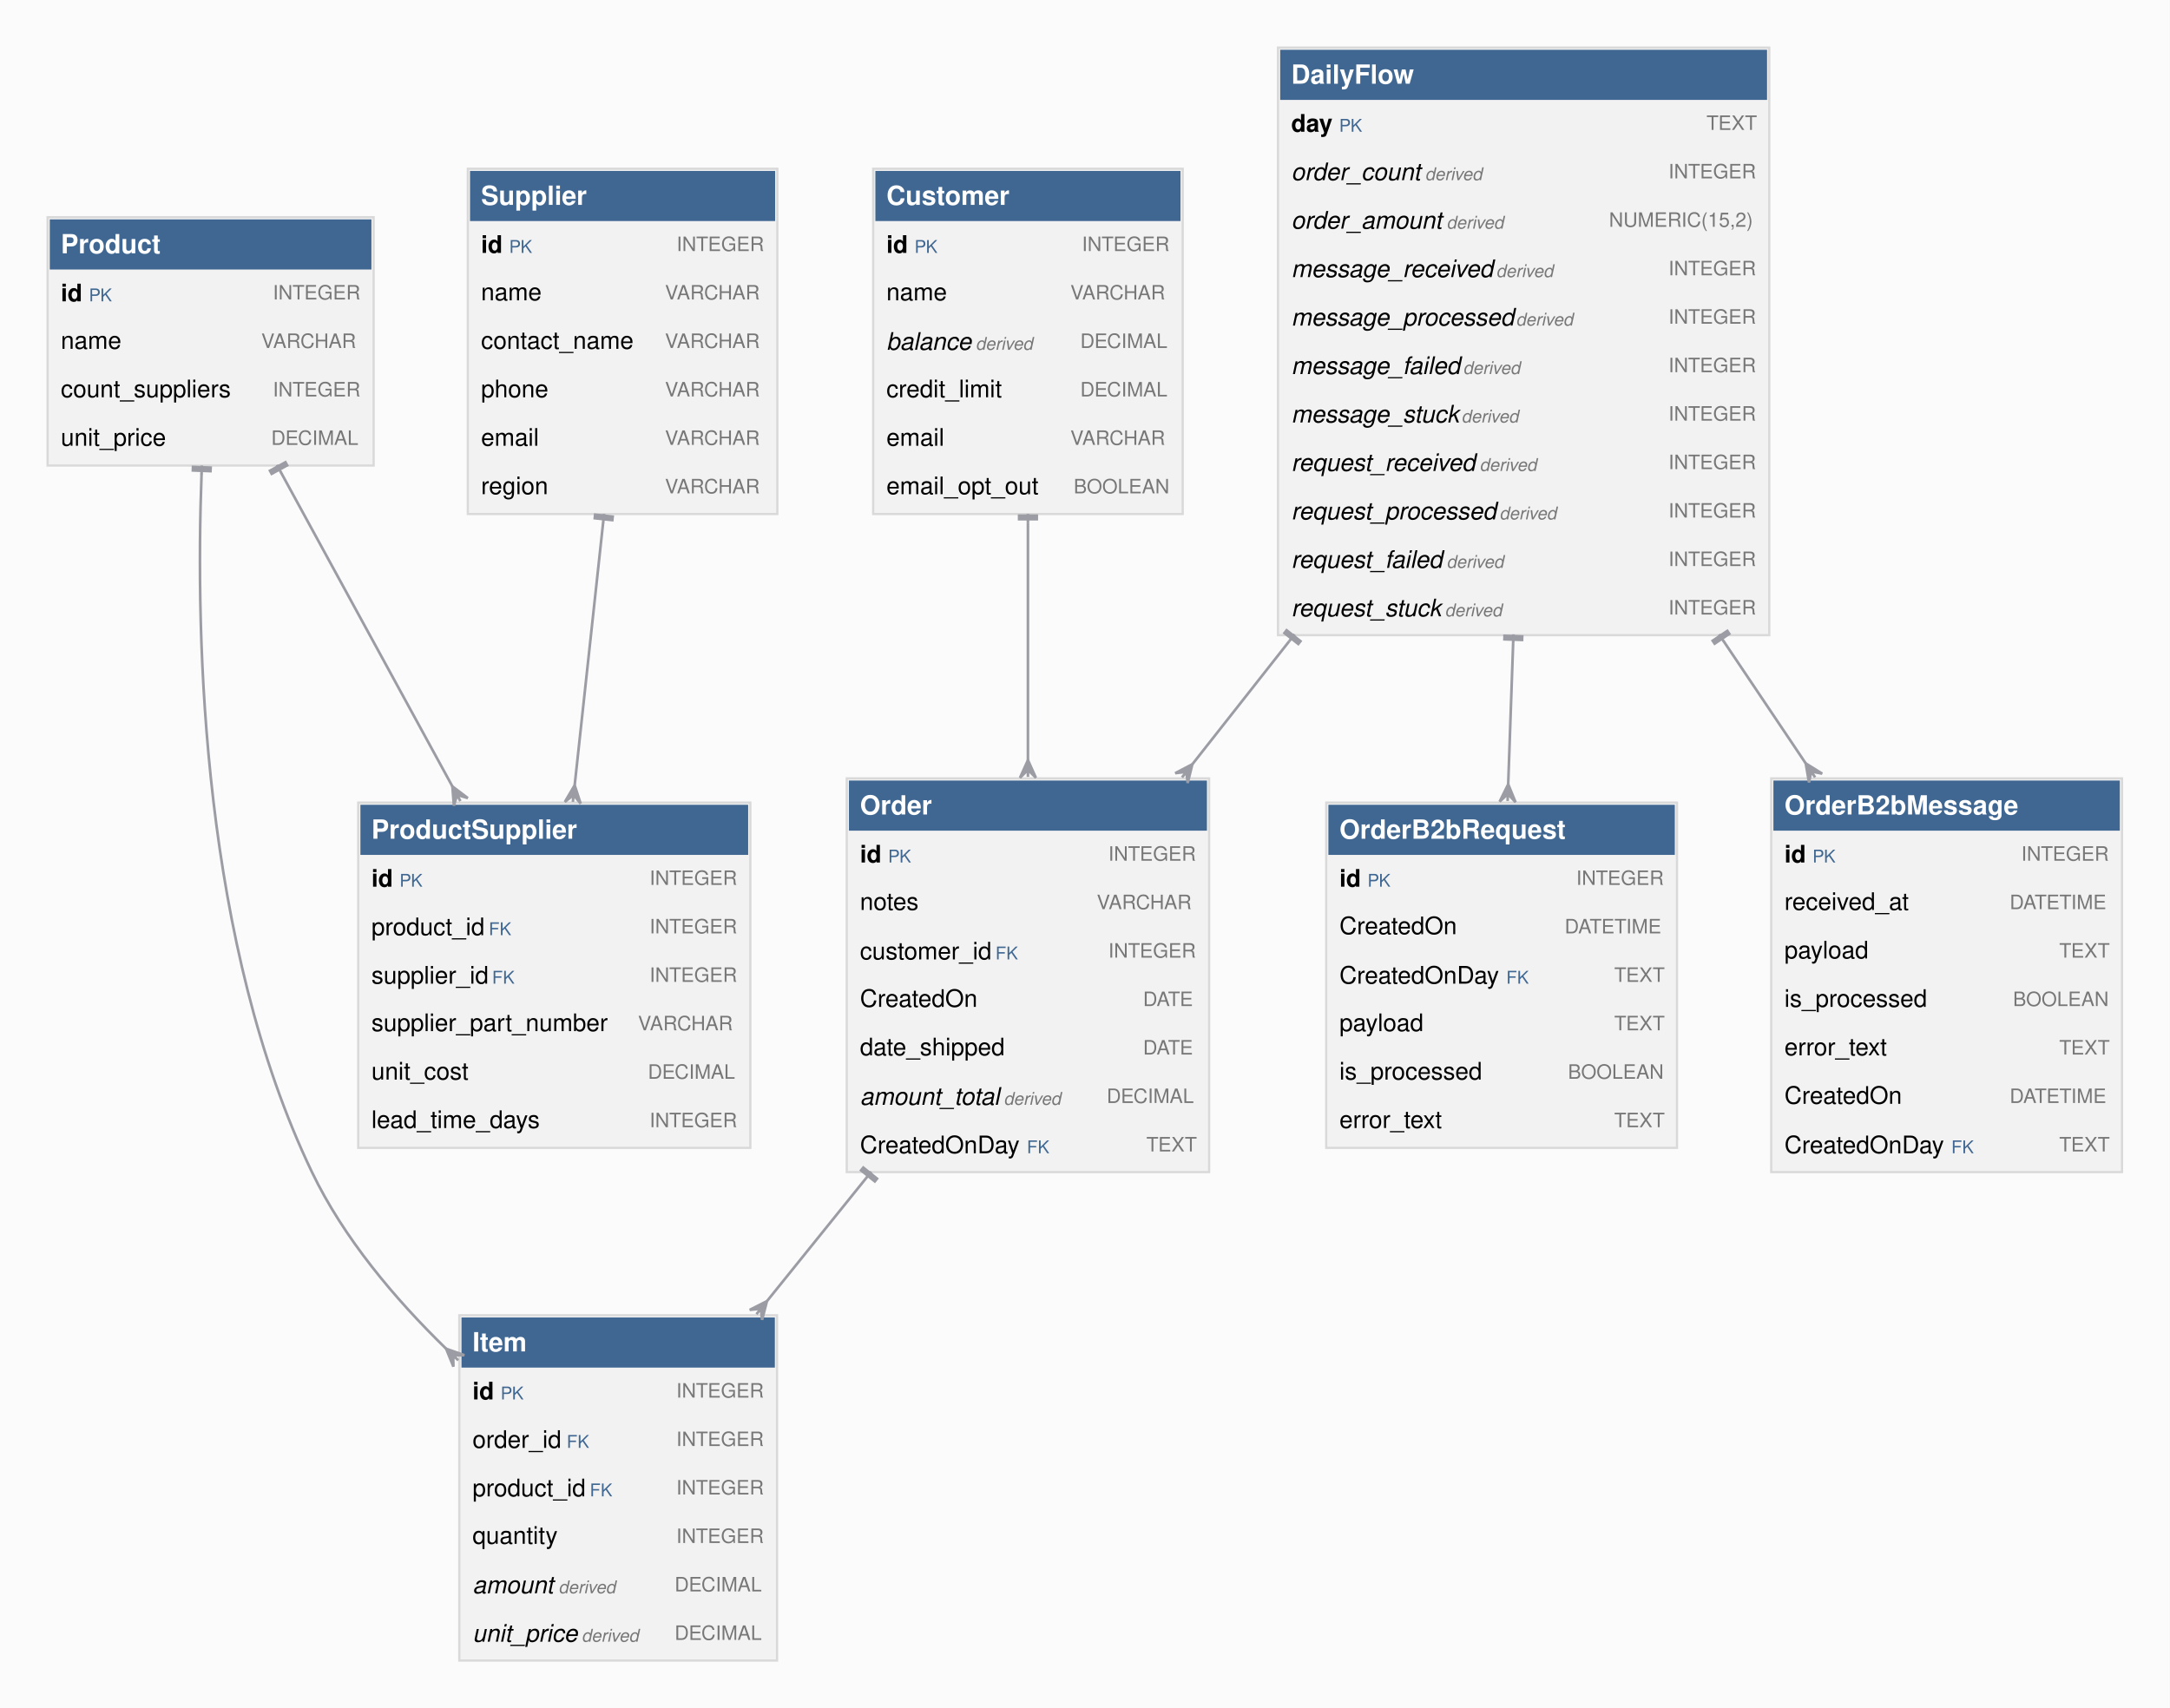
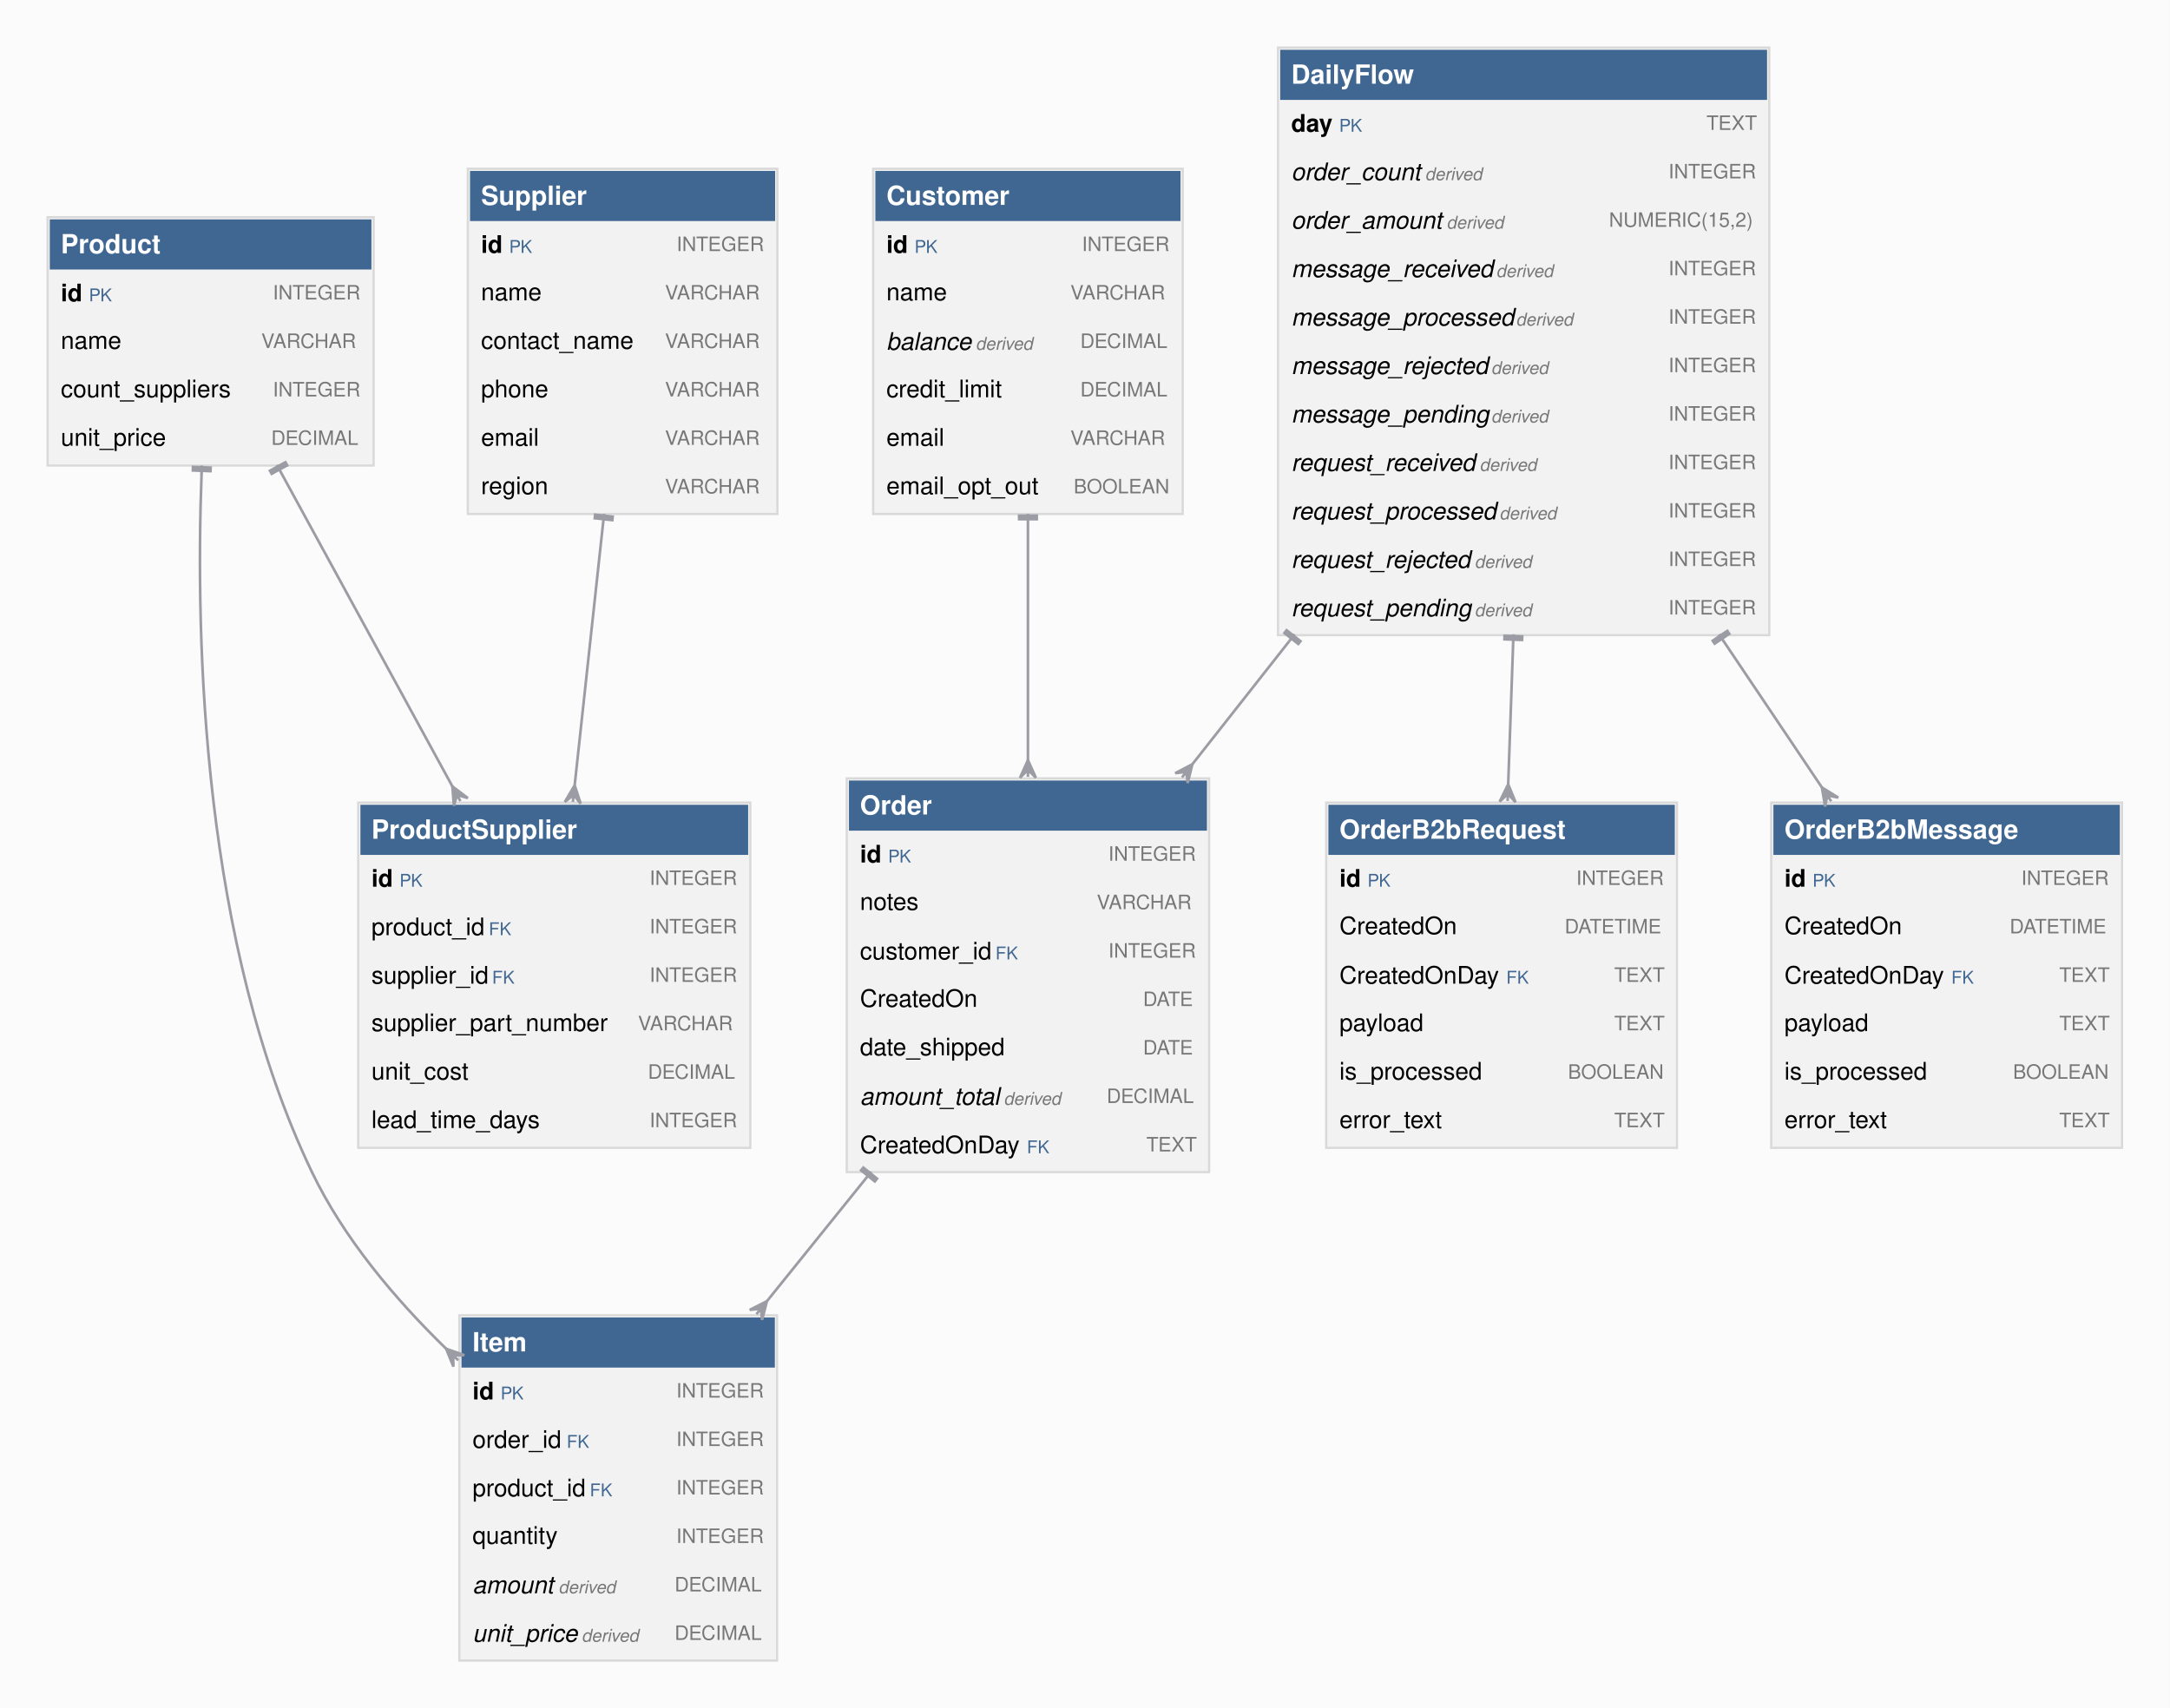
<svg xmlns="http://www.w3.org/2000/svg" width="985pt" height="775pt" viewBox="0.00 0.00 985.00 775.00">
  <g id="graph0" class="graph" transform="scale(1 1) rotate(0) translate(21.6 753.85)">
    <polygon fill="#fbfbfb" stroke="none" points="-21.6,21.6 -21.6,-753.85 963.23,-753.85 963.23,21.6 -21.6,21.6" />
    <g id="node1" class="node">
      <polygon fill="#f2f2f2" stroke="none" points="374.75,-520.5 374.75,-677.25 515.25,-677.25 515.25,-520.5 374.75,-520.5" />
      <polygon fill="#3f6792" stroke="none" points="375.75,-653.5 375.75,-676.25 514.25,-676.25 514.25,-653.5 375.75,-653.5" />
      <text xml:space="preserve" text-anchor="start" x="380.75" y="-660.85" font-family="Helvetica,sans-Serif" font-weight="bold" font-size="12.00" fill="white">Customer</text>
      <text xml:space="preserve" text-anchor="start" x="380.75" y="-639.05" font-family="Helvetica,sans-Serif" font-weight="bold" font-size="11.00">id</text>
      <text xml:space="preserve" text-anchor="start" x="390.5" y="-639.05" font-family="Helvetica,sans-Serif" font-size="11.00"> </text>
      <text xml:space="preserve" text-anchor="start" x="393.5" y="-639.05" font-family="Helvetica,sans-Serif" font-size="8.00" fill="#3f6792">PK</text>
      <text xml:space="preserve" text-anchor="start" x="404" y="-639.05" font-family="Helvetica,sans-Serif" font-size="11.00">  </text>
      <text xml:space="preserve" text-anchor="start" x="469.5" y="-639.88" font-family="Helvetica,sans-Serif" font-size="9.00" fill="#777777">INTEGER</text>
      <text xml:space="preserve" text-anchor="start" x="380.75" y="-617.5" font-family="Helvetica,sans-Serif" font-size="11.00">name  </text>
      <text xml:space="preserve" text-anchor="start" x="464.25" y="-617.88" font-family="Helvetica,sans-Serif" font-size="9.00" fill="#777777">VARCHAR</text>
      <text xml:space="preserve" text-anchor="start" x="380.75" y="-595.05" font-family="Helvetica,sans-Serif" font-style="italic" font-size="11.00">balance</text>
      <text xml:space="preserve" text-anchor="start" x="418.25" y="-595.05" font-family="Helvetica,sans-Serif" font-size="11.00"> </text>
      <text xml:space="preserve" text-anchor="start" x="421.25" y="-595.05" font-family="Helvetica,sans-Serif" font-style="italic" font-size="8.00" fill="#777777">derived</text>
      <text xml:space="preserve" text-anchor="start" x="447.5" y="-595.05" font-family="Helvetica,sans-Serif" font-size="11.00">  </text>
      <text xml:space="preserve" text-anchor="start" x="468.75" y="-595.88" font-family="Helvetica,sans-Serif" font-size="9.00" fill="#777777">DECIMAL</text>
      <text xml:space="preserve" text-anchor="start" x="380.75" y="-573.5" font-family="Helvetica,sans-Serif" font-size="11.00">credit_limit  </text>
      <text xml:space="preserve" text-anchor="start" x="468.75" y="-573.88" font-family="Helvetica,sans-Serif" font-size="9.00" fill="#777777">DECIMAL</text>
      <text xml:space="preserve" text-anchor="start" x="380.75" y="-551.5" font-family="Helvetica,sans-Serif" font-size="11.00">email  </text>
      <text xml:space="preserve" text-anchor="start" x="464.25" y="-551.88" font-family="Helvetica,sans-Serif" font-size="9.00" fill="#777777">VARCHAR</text>
      <text xml:space="preserve" text-anchor="start" x="380.75" y="-529.5" font-family="Helvetica,sans-Serif" font-size="11.00">email_opt_out  </text>
      <text xml:space="preserve" text-anchor="start" x="465.75" y="-529.88" font-family="Helvetica,sans-Serif" font-size="9.00" fill="#777777">BOOLEAN</text>
      <polygon fill="none" stroke="#d9d9d9" points="374.75,-520.5 374.75,-677.25 515.25,-677.25 515.25,-520.5 374.75,-520.5" />
    </g>
    <g id="node4" class="node">
      <polygon fill="#f2f2f2" stroke="none" points="362.75,-221.75 362.75,-400.5 527.25,-400.5 527.25,-221.75 362.75,-221.75" />
      <polygon fill="#3f6792" stroke="none" points="363.75,-376.75 363.75,-399.5 526.25,-399.5 526.25,-376.75 363.75,-376.75" />
      <text xml:space="preserve" text-anchor="start" x="368.75" y="-384.1" font-family="Helvetica,sans-Serif" font-weight="bold" font-size="12.00" fill="white">Order</text>
      <text xml:space="preserve" text-anchor="start" x="368.75" y="-362.3" font-family="Helvetica,sans-Serif" font-weight="bold" font-size="11.00">id</text>
      <text xml:space="preserve" text-anchor="start" x="378.5" y="-362.3" font-family="Helvetica,sans-Serif" font-size="11.00"> </text>
      <text xml:space="preserve" text-anchor="start" x="381.5" y="-362.3" font-family="Helvetica,sans-Serif" font-size="8.00" fill="#3f6792">PK</text>
      <text xml:space="preserve" text-anchor="start" x="392" y="-362.3" font-family="Helvetica,sans-Serif" font-size="11.00">  </text>
      <text xml:space="preserve" text-anchor="start" x="481.5" y="-363.12" font-family="Helvetica,sans-Serif" font-size="9.00" fill="#777777">INTEGER</text>
      <text xml:space="preserve" text-anchor="start" x="368.75" y="-340.75" font-family="Helvetica,sans-Serif" font-size="11.00">notes  </text>
      <text xml:space="preserve" text-anchor="start" x="476.25" y="-341.12" font-family="Helvetica,sans-Serif" font-size="9.00" fill="#777777">VARCHAR</text>
      <text xml:space="preserve" text-anchor="start" x="368.75" y="-318.3" font-family="Helvetica,sans-Serif" font-size="11.00">customer_id </text>
      <text xml:space="preserve" text-anchor="start" x="430.25" y="-318.3" font-family="Helvetica,sans-Serif" font-size="8.00" fill="#3f6792">FK</text>
      <text xml:space="preserve" text-anchor="start" x="440.75" y="-318.3" font-family="Helvetica,sans-Serif" font-size="11.00">  </text>
      <text xml:space="preserve" text-anchor="start" x="481.5" y="-319.12" font-family="Helvetica,sans-Serif" font-size="9.00" fill="#777777">INTEGER</text>
      <text xml:space="preserve" text-anchor="start" x="368.75" y="-296.75" font-family="Helvetica,sans-Serif" font-size="11.00">CreatedOn  </text>
      <text xml:space="preserve" text-anchor="start" x="497.25" y="-297.12" font-family="Helvetica,sans-Serif" font-size="9.00" fill="#777777">DATE</text>
      <text xml:space="preserve" text-anchor="start" x="368.75" y="-274.75" font-family="Helvetica,sans-Serif" font-size="11.00">date_shipped  </text>
      <text xml:space="preserve" text-anchor="start" x="497.25" y="-275.12" font-family="Helvetica,sans-Serif" font-size="9.00" fill="#777777">DATE</text>
      <text xml:space="preserve" text-anchor="start" x="368.75" y="-252.3" font-family="Helvetica,sans-Serif" font-style="italic" font-size="11.00">amount_total</text>
      <text xml:space="preserve" text-anchor="start" x="431" y="-252.3" font-family="Helvetica,sans-Serif" font-size="11.00"> </text>
      <text xml:space="preserve" text-anchor="start" x="434" y="-252.3" font-family="Helvetica,sans-Serif" font-style="italic" font-size="8.00" fill="#777777">derived</text>
      <text xml:space="preserve" text-anchor="start" x="460.25" y="-252.3" font-family="Helvetica,sans-Serif" font-size="11.00">  </text>
      <text xml:space="preserve" text-anchor="start" x="480.75" y="-253.12" font-family="Helvetica,sans-Serif" font-size="9.00" fill="#777777">DECIMAL</text>
      <text xml:space="preserve" text-anchor="start" x="368.75" y="-230.3" font-family="Helvetica,sans-Serif" font-size="11.00">CreatedOnDay </text>
      <text xml:space="preserve" text-anchor="start" x="444.5" y="-230.3" font-family="Helvetica,sans-Serif" font-size="8.00" fill="#3f6792">FK</text>
      <text xml:space="preserve" text-anchor="start" x="455" y="-230.3" font-family="Helvetica,sans-Serif" font-size="11.00">  </text>
      <text xml:space="preserve" text-anchor="start" x="498.75" y="-231.12" font-family="Helvetica,sans-Serif" font-size="9.00" fill="#777777">TEXT</text>
      <polygon fill="none" stroke="#d9d9d9" points="362.75,-221.75 362.75,-400.5 527.25,-400.5 527.25,-221.75 362.75,-221.75" />
    </g>
    <g id="edge4" class="edge">
      <path fill="none" stroke="#9b9ca4" stroke-width="1.2" d="M445,-516.61C445,-483 445,-443.78 445,-408.72" />
      <polygon fill="#9b9ca4" stroke="#9b9ca4" stroke-width="1.2" points="449,-519.75 441,-519.75 441,-518.15 449,-518.15 449,-519.75" />
      <polyline fill="none" stroke="#9b9ca4" stroke-width="1.2" points="445,-520.55 445,-516.55" />
      <polygon fill="#9b9ca4" stroke="#9b9ca4" stroke-width="1.2" points="445,-408.77 448.6,-400.77 445,-404.37 445,-401.18 445,-401.18 445,-401.18 445,-404.37 441.4,-400.77 445,-408.77" />
    </g>
    <g id="node2" class="node">
      <polygon fill="#f2f2f2" stroke="none" points="558.5,-465.5 558.5,-732.25 781.5,-732.25 781.5,-465.5 558.5,-465.5" />
      <polygon fill="#3f6792" stroke="none" points="559.5,-708.5 559.5,-731.25 780.5,-731.25 780.5,-708.5 559.5,-708.5" />
      <text xml:space="preserve" text-anchor="start" x="564.5" y="-715.85" font-family="Helvetica,sans-Serif" font-weight="bold" font-size="12.00" fill="white">DailyFlow</text>
      <text xml:space="preserve" text-anchor="start" x="564.5" y="-694.05" font-family="Helvetica,sans-Serif" font-weight="bold" font-size="11.00">day</text>
      <text xml:space="preserve" text-anchor="start" x="583.25" y="-694.05" font-family="Helvetica,sans-Serif" font-size="11.00"> </text>
      <text xml:space="preserve" text-anchor="start" x="586.25" y="-694.05" font-family="Helvetica,sans-Serif" font-size="8.00" fill="#3f6792">PK</text>
      <text xml:space="preserve" text-anchor="start" x="596.75" y="-694.05" font-family="Helvetica,sans-Serif" font-size="11.00">  </text>
      <text xml:space="preserve" text-anchor="start" x="753" y="-694.88" font-family="Helvetica,sans-Serif" font-size="9.00" fill="#777777">TEXT</text>
      <text xml:space="preserve" text-anchor="start" x="564.5" y="-672.05" font-family="Helvetica,sans-Serif" font-style="italic" font-size="11.00">order_count</text>
      <text xml:space="preserve" text-anchor="start" x="622.25" y="-672.05" font-family="Helvetica,sans-Serif" font-size="11.00"> </text>
      <text xml:space="preserve" text-anchor="start" x="625.25" y="-672.05" font-family="Helvetica,sans-Serif" font-style="italic" font-size="8.00" fill="#777777">derived</text>
      <text xml:space="preserve" text-anchor="start" x="651.5" y="-672.05" font-family="Helvetica,sans-Serif" font-size="11.00">  </text>
      <text xml:space="preserve" text-anchor="start" x="735.75" y="-672.88" font-family="Helvetica,sans-Serif" font-size="9.00" fill="#777777">INTEGER</text>
      <text xml:space="preserve" text-anchor="start" x="564.5" y="-650.05" font-family="Helvetica,sans-Serif" font-style="italic" font-size="11.00">order_amount</text>
      <text xml:space="preserve" text-anchor="start" x="632" y="-650.05" font-family="Helvetica,sans-Serif" font-size="11.00"> </text>
      <text xml:space="preserve" text-anchor="start" x="635" y="-650.05" font-family="Helvetica,sans-Serif" font-style="italic" font-size="8.00" fill="#777777">derived</text>
      <text xml:space="preserve" text-anchor="start" x="661.25" y="-650.05" font-family="Helvetica,sans-Serif" font-size="11.00">  </text>
      <text xml:space="preserve" text-anchor="start" x="708.75" y="-650.88" font-family="Helvetica,sans-Serif" font-size="9.00" fill="#777777">NUMERIC(15,2)</text>
      <text xml:space="preserve" text-anchor="start" x="564.5" y="-628.05" font-family="Helvetica,sans-Serif" font-style="italic" font-size="11.00">message_received</text>
      <text xml:space="preserve" text-anchor="start" x="654.5" y="-628.05" font-family="Helvetica,sans-Serif" font-size="11.00"> </text>
      <text xml:space="preserve" text-anchor="start" x="657.5" y="-628.05" font-family="Helvetica,sans-Serif" font-style="italic" font-size="8.00" fill="#777777">derived</text>
      <text xml:space="preserve" text-anchor="start" x="683.75" y="-628.05" font-family="Helvetica,sans-Serif" font-size="11.00">  </text>
      <text xml:space="preserve" text-anchor="start" x="735.75" y="-628.88" font-family="Helvetica,sans-Serif" font-size="9.00" fill="#777777">INTEGER</text>
      <text xml:space="preserve" text-anchor="start" x="564.5" y="-606.05" font-family="Helvetica,sans-Serif" font-style="italic" font-size="11.00">message_processed</text>
      <text xml:space="preserve" text-anchor="start" x="663.5" y="-606.05" font-family="Helvetica,sans-Serif" font-size="11.00"> </text>
      <text xml:space="preserve" text-anchor="start" x="666.5" y="-606.05" font-family="Helvetica,sans-Serif" font-style="italic" font-size="8.00" fill="#777777">derived</text>
      <text xml:space="preserve" text-anchor="start" x="692.75" y="-606.05" font-family="Helvetica,sans-Serif" font-size="11.00">  </text>
      <text xml:space="preserve" text-anchor="start" x="735.75" y="-606.88" font-family="Helvetica,sans-Serif" font-size="9.00" fill="#777777">INTEGER</text>
-       <text xml:space="preserve" text-anchor="start" x="564.5" y="-584.05" font-family="Helvetica,sans-Serif" font-style="italic" font-size="11.00">message_failed</text>
-       <text xml:space="preserve" text-anchor="start" x="639.5" y="-584.05" font-family="Helvetica,sans-Serif" font-size="11.00"> </text>
-       <text xml:space="preserve" text-anchor="start" x="642.5" y="-584.05" font-family="Helvetica,sans-Serif" font-style="italic" font-size="8.00" fill="#777777">derived</text>
-       <text xml:space="preserve" text-anchor="start" x="668.75" y="-584.05" font-family="Helvetica,sans-Serif" font-size="11.00">  </text>
+       <text xml:space="preserve" text-anchor="start" x="564.5" y="-584.05" font-family="Helvetica,sans-Serif" font-style="italic" font-size="11.00">message_rejected</text>
+       <text xml:space="preserve" text-anchor="start" x="652.25" y="-584.05" font-family="Helvetica,sans-Serif" font-size="11.00"> </text>
+       <text xml:space="preserve" text-anchor="start" x="655.25" y="-584.05" font-family="Helvetica,sans-Serif" font-style="italic" font-size="8.00" fill="#777777">derived</text>
+       <text xml:space="preserve" text-anchor="start" x="681.5" y="-584.05" font-family="Helvetica,sans-Serif" font-size="11.00">  </text>
      <text xml:space="preserve" text-anchor="start" x="735.75" y="-584.88" font-family="Helvetica,sans-Serif" font-size="9.00" fill="#777777">INTEGER</text>
-       <text xml:space="preserve" text-anchor="start" x="564.5" y="-562.05" font-family="Helvetica,sans-Serif" font-style="italic" font-size="11.00">message_stuck</text>
-       <text xml:space="preserve" text-anchor="start" x="638.75" y="-562.05" font-family="Helvetica,sans-Serif" font-size="11.00"> </text>
-       <text xml:space="preserve" text-anchor="start" x="641.75" y="-562.05" font-family="Helvetica,sans-Serif" font-style="italic" font-size="8.00" fill="#777777">derived</text>
-       <text xml:space="preserve" text-anchor="start" x="668" y="-562.05" font-family="Helvetica,sans-Serif" font-size="11.00">  </text>
+       <text xml:space="preserve" text-anchor="start" x="564.5" y="-562.05" font-family="Helvetica,sans-Serif" font-style="italic" font-size="11.00">message_pending</text>
+       <text xml:space="preserve" text-anchor="start" x="652.25" y="-562.05" font-family="Helvetica,sans-Serif" font-size="11.00"> </text>
+       <text xml:space="preserve" text-anchor="start" x="655.25" y="-562.05" font-family="Helvetica,sans-Serif" font-style="italic" font-size="8.00" fill="#777777">derived</text>
+       <text xml:space="preserve" text-anchor="start" x="681.5" y="-562.05" font-family="Helvetica,sans-Serif" font-size="11.00">  </text>
      <text xml:space="preserve" text-anchor="start" x="735.75" y="-562.88" font-family="Helvetica,sans-Serif" font-size="9.00" fill="#777777">INTEGER</text>
      <text xml:space="preserve" text-anchor="start" x="564.5" y="-540.05" font-family="Helvetica,sans-Serif" font-style="italic" font-size="11.00">request_received</text>
      <text xml:space="preserve" text-anchor="start" x="647" y="-540.05" font-family="Helvetica,sans-Serif" font-size="11.00"> </text>
      <text xml:space="preserve" text-anchor="start" x="650" y="-540.05" font-family="Helvetica,sans-Serif" font-style="italic" font-size="8.00" fill="#777777">derived</text>
      <text xml:space="preserve" text-anchor="start" x="676.25" y="-540.05" font-family="Helvetica,sans-Serif" font-size="11.00">  </text>
      <text xml:space="preserve" text-anchor="start" x="735.75" y="-540.88" font-family="Helvetica,sans-Serif" font-size="9.00" fill="#777777">INTEGER</text>
      <text xml:space="preserve" text-anchor="start" x="564.5" y="-518.05" font-family="Helvetica,sans-Serif" font-style="italic" font-size="11.00">request_processed</text>
      <text xml:space="preserve" text-anchor="start" x="656" y="-518.05" font-family="Helvetica,sans-Serif" font-size="11.00"> </text>
      <text xml:space="preserve" text-anchor="start" x="659" y="-518.05" font-family="Helvetica,sans-Serif" font-style="italic" font-size="8.00" fill="#777777">derived</text>
      <text xml:space="preserve" text-anchor="start" x="685.25" y="-518.05" font-family="Helvetica,sans-Serif" font-size="11.00">  </text>
      <text xml:space="preserve" text-anchor="start" x="735.75" y="-518.88" font-family="Helvetica,sans-Serif" font-size="9.00" fill="#777777">INTEGER</text>
-       <text xml:space="preserve" text-anchor="start" x="564.5" y="-496.05" font-family="Helvetica,sans-Serif" font-style="italic" font-size="11.00">request_failed</text>
-       <text xml:space="preserve" text-anchor="start" x="632" y="-496.05" font-family="Helvetica,sans-Serif" font-size="11.00"> </text>
-       <text xml:space="preserve" text-anchor="start" x="635" y="-496.05" font-family="Helvetica,sans-Serif" font-style="italic" font-size="8.00" fill="#777777">derived</text>
-       <text xml:space="preserve" text-anchor="start" x="661.25" y="-496.05" font-family="Helvetica,sans-Serif" font-size="11.00">  </text>
+       <text xml:space="preserve" text-anchor="start" x="564.5" y="-496.05" font-family="Helvetica,sans-Serif" font-style="italic" font-size="11.00">request_rejected</text>
+       <text xml:space="preserve" text-anchor="start" x="644.75" y="-496.05" font-family="Helvetica,sans-Serif" font-size="11.00"> </text>
+       <text xml:space="preserve" text-anchor="start" x="647.75" y="-496.05" font-family="Helvetica,sans-Serif" font-style="italic" font-size="8.00" fill="#777777">derived</text>
+       <text xml:space="preserve" text-anchor="start" x="674" y="-496.05" font-family="Helvetica,sans-Serif" font-size="11.00">  </text>
      <text xml:space="preserve" text-anchor="start" x="735.75" y="-496.88" font-family="Helvetica,sans-Serif" font-size="9.00" fill="#777777">INTEGER</text>
-       <text xml:space="preserve" text-anchor="start" x="564.5" y="-474.05" font-family="Helvetica,sans-Serif" font-style="italic" font-size="11.00">request_stuck</text>
-       <text xml:space="preserve" text-anchor="start" x="631.25" y="-474.05" font-family="Helvetica,sans-Serif" font-size="11.00"> </text>
-       <text xml:space="preserve" text-anchor="start" x="634.25" y="-474.05" font-family="Helvetica,sans-Serif" font-style="italic" font-size="8.00" fill="#777777">derived</text>
-       <text xml:space="preserve" text-anchor="start" x="660.5" y="-474.05" font-family="Helvetica,sans-Serif" font-size="11.00">  </text>
+       <text xml:space="preserve" text-anchor="start" x="564.5" y="-474.05" font-family="Helvetica,sans-Serif" font-style="italic" font-size="11.00">request_pending</text>
+       <text xml:space="preserve" text-anchor="start" x="644.75" y="-474.05" font-family="Helvetica,sans-Serif" font-size="11.00"> </text>
+       <text xml:space="preserve" text-anchor="start" x="647.75" y="-474.05" font-family="Helvetica,sans-Serif" font-style="italic" font-size="8.00" fill="#777777">derived</text>
+       <text xml:space="preserve" text-anchor="start" x="674" y="-474.05" font-family="Helvetica,sans-Serif" font-size="11.00">  </text>
      <text xml:space="preserve" text-anchor="start" x="735.75" y="-474.88" font-family="Helvetica,sans-Serif" font-size="9.00" fill="#777777">INTEGER</text>
      <polygon fill="none" stroke="#d9d9d9" points="558.5,-465.5 558.5,-732.25 781.5,-732.25 781.5,-465.5 558.5,-465.5" />
    </g>
    <g id="edge3" class="edge">
      <path fill="none" stroke="#9b9ca4" stroke-width="1.2" d="M563.6,-462.75C548.72,-443.85 533.7,-424.78 519.59,-406.85" />
      <polygon fill="#9b9ca4" stroke="#9b9ca4" stroke-width="1.2" points="568.71,-462.77 562.42,-467.72 561.43,-466.46 567.72,-461.51 568.71,-462.77" />
      <polyline fill="none" stroke="#9b9ca4" stroke-width="1.2" points="566.06,-465.87 563.59,-462.73" />
      <polygon fill="#9b9ca4" stroke="#9b9ca4" stroke-width="1.2" points="519.63,-406.9 517.51,-398.39 516.9,-403.44 514.93,-400.93 514.93,-400.93 514.93,-400.93 516.9,-403.44 511.85,-402.84 519.63,-406.9" />
    </g>
    <g id="node6" class="node">
-       <polygon fill="#f2f2f2" stroke="none" points="782.38,-221.75 782.38,-400.5 941.62,-400.5 941.62,-221.75 782.38,-221.75" />
-       <polygon fill="#3f6792" stroke="none" points="783.38,-376.75 783.38,-399.5 940.62,-399.5 940.62,-376.75 783.38,-376.75" />
-       <text xml:space="preserve" text-anchor="start" x="788.38" y="-384.1" font-family="Helvetica,sans-Serif" font-weight="bold" font-size="12.00" fill="white">OrderB2bMessage</text>
-       <text xml:space="preserve" text-anchor="start" x="788.38" y="-362.3" font-family="Helvetica,sans-Serif" font-weight="bold" font-size="11.00">id</text>
-       <text xml:space="preserve" text-anchor="start" x="798.12" y="-362.3" font-family="Helvetica,sans-Serif" font-size="11.00"> </text>
-       <text xml:space="preserve" text-anchor="start" x="801.12" y="-362.3" font-family="Helvetica,sans-Serif" font-size="8.00" fill="#3f6792">PK</text>
-       <text xml:space="preserve" text-anchor="start" x="811.62" y="-362.3" font-family="Helvetica,sans-Serif" font-size="11.00">  </text>
-       <text xml:space="preserve" text-anchor="start" x="895.88" y="-363.12" font-family="Helvetica,sans-Serif" font-size="9.00" fill="#777777">INTEGER</text>
-       <text xml:space="preserve" text-anchor="start" x="788.38" y="-340.75" font-family="Helvetica,sans-Serif" font-size="11.00">received_at  </text>
-       <text xml:space="preserve" text-anchor="start" x="890.62" y="-341.12" font-family="Helvetica,sans-Serif" font-size="9.00" fill="#777777">DATETIME</text>
-       <text xml:space="preserve" text-anchor="start" x="788.38" y="-318.75" font-family="Helvetica,sans-Serif" font-size="11.00">payload  </text>
-       <text xml:space="preserve" text-anchor="start" x="913.12" y="-319.12" font-family="Helvetica,sans-Serif" font-size="9.00" fill="#777777">TEXT</text>
-       <text xml:space="preserve" text-anchor="start" x="788.38" y="-296.75" font-family="Helvetica,sans-Serif" font-size="11.00">is_processed  </text>
-       <text xml:space="preserve" text-anchor="start" x="892.12" y="-297.12" font-family="Helvetica,sans-Serif" font-size="9.00" fill="#777777">BOOLEAN</text>
-       <text xml:space="preserve" text-anchor="start" x="788.38" y="-274.75" font-family="Helvetica,sans-Serif" font-size="11.00">error_text  </text>
-       <text xml:space="preserve" text-anchor="start" x="913.12" y="-275.12" font-family="Helvetica,sans-Serif" font-size="9.00" fill="#777777">TEXT</text>
-       <text xml:space="preserve" text-anchor="start" x="788.38" y="-252.75" font-family="Helvetica,sans-Serif" font-size="11.00">CreatedOn  </text>
-       <text xml:space="preserve" text-anchor="start" x="890.62" y="-253.12" font-family="Helvetica,sans-Serif" font-size="9.00" fill="#777777">DATETIME</text>
-       <text xml:space="preserve" text-anchor="start" x="788.38" y="-230.3" font-family="Helvetica,sans-Serif" font-size="11.00">CreatedOnDay </text>
-       <text xml:space="preserve" text-anchor="start" x="864.12" y="-230.3" font-family="Helvetica,sans-Serif" font-size="8.00" fill="#3f6792">FK</text>
-       <text xml:space="preserve" text-anchor="start" x="874.62" y="-230.3" font-family="Helvetica,sans-Serif" font-size="11.00">  </text>
-       <text xml:space="preserve" text-anchor="start" x="913.12" y="-231.12" font-family="Helvetica,sans-Serif" font-size="9.00" fill="#777777">TEXT</text>
-       <polygon fill="none" stroke="#d9d9d9" points="782.38,-221.75 782.38,-400.5 941.62,-400.5 941.62,-221.75 782.38,-221.75" />
+       <polygon fill="#f2f2f2" stroke="none" points="782.38,-232.75 782.38,-389.5 941.62,-389.5 941.62,-232.75 782.38,-232.75" />
+       <polygon fill="#3f6792" stroke="none" points="783.38,-365.75 783.38,-388.5 940.62,-388.5 940.62,-365.75 783.38,-365.75" />
+       <text xml:space="preserve" text-anchor="start" x="788.38" y="-373.1" font-family="Helvetica,sans-Serif" font-weight="bold" font-size="12.00" fill="white">OrderB2bMessage</text>
+       <text xml:space="preserve" text-anchor="start" x="788.38" y="-351.3" font-family="Helvetica,sans-Serif" font-weight="bold" font-size="11.00">id</text>
+       <text xml:space="preserve" text-anchor="start" x="798.12" y="-351.3" font-family="Helvetica,sans-Serif" font-size="11.00"> </text>
+       <text xml:space="preserve" text-anchor="start" x="801.12" y="-351.3" font-family="Helvetica,sans-Serif" font-size="8.00" fill="#3f6792">PK</text>
+       <text xml:space="preserve" text-anchor="start" x="811.62" y="-351.3" font-family="Helvetica,sans-Serif" font-size="11.00">  </text>
+       <text xml:space="preserve" text-anchor="start" x="895.88" y="-352.12" font-family="Helvetica,sans-Serif" font-size="9.00" fill="#777777">INTEGER</text>
+       <text xml:space="preserve" text-anchor="start" x="788.38" y="-329.75" font-family="Helvetica,sans-Serif" font-size="11.00">CreatedOn  </text>
+       <text xml:space="preserve" text-anchor="start" x="890.62" y="-330.12" font-family="Helvetica,sans-Serif" font-size="9.00" fill="#777777">DATETIME</text>
+       <text xml:space="preserve" text-anchor="start" x="788.38" y="-307.3" font-family="Helvetica,sans-Serif" font-size="11.00">CreatedOnDay </text>
+       <text xml:space="preserve" text-anchor="start" x="864.12" y="-307.3" font-family="Helvetica,sans-Serif" font-size="8.00" fill="#3f6792">FK</text>
+       <text xml:space="preserve" text-anchor="start" x="874.62" y="-307.3" font-family="Helvetica,sans-Serif" font-size="11.00">  </text>
+       <text xml:space="preserve" text-anchor="start" x="913.12" y="-308.12" font-family="Helvetica,sans-Serif" font-size="9.00" fill="#777777">TEXT</text>
+       <text xml:space="preserve" text-anchor="start" x="788.38" y="-285.75" font-family="Helvetica,sans-Serif" font-size="11.00">payload  </text>
+       <text xml:space="preserve" text-anchor="start" x="913.12" y="-286.12" font-family="Helvetica,sans-Serif" font-size="9.00" fill="#777777">TEXT</text>
+       <text xml:space="preserve" text-anchor="start" x="788.38" y="-263.75" font-family="Helvetica,sans-Serif" font-size="11.00">is_processed  </text>
+       <text xml:space="preserve" text-anchor="start" x="892.12" y="-264.12" font-family="Helvetica,sans-Serif" font-size="9.00" fill="#777777">BOOLEAN</text>
+       <text xml:space="preserve" text-anchor="start" x="788.38" y="-241.75" font-family="Helvetica,sans-Serif" font-size="11.00">error_text  </text>
+       <text xml:space="preserve" text-anchor="start" x="913.12" y="-242.12" font-family="Helvetica,sans-Serif" font-size="9.00" fill="#777777">TEXT</text>
+       <polygon fill="none" stroke="#d9d9d9" points="782.38,-232.75 782.38,-389.5 941.62,-389.5 941.62,-232.75 782.38,-232.75" />
    </g>
    <g id="edge5" class="edge">
-       <path fill="none" stroke="#9b9ca4" stroke-width="1.2" d="M760.8,-462.75C773.38,-444.02 786.08,-425.11 798.03,-407.32" />
+       <path fill="none" stroke="#9b9ca4" stroke-width="1.2" d="M760.76,-462.8C775.96,-440.18 791.34,-417.29 805.36,-396.42" />
      <polygon fill="#9b9ca4" stroke="#9b9ca4" stroke-width="1.2" points="762.46,-467.44 755.82,-462.98 756.71,-461.65 763.35,-466.11 762.46,-467.44" />
      <polyline fill="none" stroke="#9b9ca4" stroke-width="1.2" points="758.69,-465.87 760.92,-462.55" />
-       <polygon fill="#9b9ca4" stroke="#9b9ca4" stroke-width="1.2" points="798.07,-407.27 805.52,-402.64 800.52,-403.62 802.31,-400.97 802.31,-400.97 802.31,-400.97 800.52,-403.62 799.54,-398.63 798.07,-407.27" />
+       <polygon fill="#9b9ca4" stroke="#9b9ca4" stroke-width="1.2" points="805.38,-396.39 812.83,-391.76 807.83,-392.74 809.62,-390.09 809.62,-390.09 809.62,-390.09 807.83,-392.74 806.85,-387.74 805.38,-396.39" />
    </g>
    <g id="node7" class="node">
      <polygon fill="#f2f2f2" stroke="none" points="580.38,-232.75 580.38,-389.5 739.62,-389.5 739.62,-232.75 580.38,-232.75" />
      <polygon fill="#3f6792" stroke="none" points="581.38,-365.75 581.38,-388.5 738.62,-388.5 738.62,-365.75 581.38,-365.75" />
      <text xml:space="preserve" text-anchor="start" x="586.38" y="-373.1" font-family="Helvetica,sans-Serif" font-weight="bold" font-size="12.00" fill="white">OrderB2bRequest</text>
      <text xml:space="preserve" text-anchor="start" x="586.38" y="-351.3" font-family="Helvetica,sans-Serif" font-weight="bold" font-size="11.00">id</text>
      <text xml:space="preserve" text-anchor="start" x="596.12" y="-351.3" font-family="Helvetica,sans-Serif" font-size="11.00"> </text>
      <text xml:space="preserve" text-anchor="start" x="599.12" y="-351.3" font-family="Helvetica,sans-Serif" font-size="8.00" fill="#3f6792">PK</text>
      <text xml:space="preserve" text-anchor="start" x="609.62" y="-351.3" font-family="Helvetica,sans-Serif" font-size="11.00">  </text>
      <text xml:space="preserve" text-anchor="start" x="693.88" y="-352.12" font-family="Helvetica,sans-Serif" font-size="9.00" fill="#777777">INTEGER</text>
      <text xml:space="preserve" text-anchor="start" x="586.38" y="-329.75" font-family="Helvetica,sans-Serif" font-size="11.00">CreatedOn  </text>
      <text xml:space="preserve" text-anchor="start" x="688.62" y="-330.12" font-family="Helvetica,sans-Serif" font-size="9.00" fill="#777777">DATETIME</text>
      <text xml:space="preserve" text-anchor="start" x="586.38" y="-307.3" font-family="Helvetica,sans-Serif" font-size="11.00">CreatedOnDay </text>
      <text xml:space="preserve" text-anchor="start" x="662.12" y="-307.3" font-family="Helvetica,sans-Serif" font-size="8.00" fill="#3f6792">FK</text>
      <text xml:space="preserve" text-anchor="start" x="672.62" y="-307.3" font-family="Helvetica,sans-Serif" font-size="11.00">  </text>
      <text xml:space="preserve" text-anchor="start" x="711.12" y="-308.12" font-family="Helvetica,sans-Serif" font-size="9.00" fill="#777777">TEXT</text>
      <text xml:space="preserve" text-anchor="start" x="586.38" y="-285.75" font-family="Helvetica,sans-Serif" font-size="11.00">payload  </text>
      <text xml:space="preserve" text-anchor="start" x="711.12" y="-286.12" font-family="Helvetica,sans-Serif" font-size="9.00" fill="#777777">TEXT</text>
      <text xml:space="preserve" text-anchor="start" x="586.38" y="-263.75" font-family="Helvetica,sans-Serif" font-size="11.00">is_processed  </text>
      <text xml:space="preserve" text-anchor="start" x="690.12" y="-264.12" font-family="Helvetica,sans-Serif" font-size="9.00" fill="#777777">BOOLEAN</text>
      <text xml:space="preserve" text-anchor="start" x="586.38" y="-241.75" font-family="Helvetica,sans-Serif" font-size="11.00">error_text  </text>
      <text xml:space="preserve" text-anchor="start" x="711.12" y="-242.12" font-family="Helvetica,sans-Serif" font-size="9.00" fill="#777777">TEXT</text>
      <polygon fill="none" stroke="#d9d9d9" points="580.38,-232.75 580.38,-389.5 739.62,-389.5 739.62,-232.75 580.38,-232.75" />
    </g>
    <g id="edge6" class="edge">
      <path fill="none" stroke="#9b9ca4" stroke-width="1.2" d="M665.24,-461.88C664.48,-440.01 663.7,-417.92 662.99,-397.68" />
      <polygon fill="#9b9ca4" stroke="#9b9ca4" stroke-width="1.2" points="669.35,-464.93 661.35,-465.21 661.3,-463.62 669.29,-463.34 669.35,-464.93" />
      <polyline fill="none" stroke="#9b9ca4" stroke-width="1.2" points="665.38,-465.87 665.24,-461.88" />
      <polygon fill="#9b9ca4" stroke="#9b9ca4" stroke-width="1.2" points="663,-397.82 666.32,-389.69 662.84,-393.42 662.73,-390.22 662.73,-390.22 662.73,-390.22 662.84,-393.42 659.12,-389.95 663,-397.82" />
    </g>
    <g id="node3" class="node">
      <polygon fill="#f2f2f2" stroke="none" points="186.88,0 186.88,-156.75 331.12,-156.75 331.12,0 186.88,0" />
      <polygon fill="#3f6792" stroke="none" points="187.88,-133 187.88,-155.75 330.12,-155.75 330.12,-133 187.88,-133" />
      <text xml:space="preserve" text-anchor="start" x="192.88" y="-140.35" font-family="Helvetica,sans-Serif" font-weight="bold" font-size="12.00" fill="white">Item</text>
      <text xml:space="preserve" text-anchor="start" x="192.88" y="-118.55" font-family="Helvetica,sans-Serif" font-weight="bold" font-size="11.00">id</text>
      <text xml:space="preserve" text-anchor="start" x="202.62" y="-118.55" font-family="Helvetica,sans-Serif" font-size="11.00"> </text>
      <text xml:space="preserve" text-anchor="start" x="205.62" y="-118.55" font-family="Helvetica,sans-Serif" font-size="8.00" fill="#3f6792">PK</text>
      <text xml:space="preserve" text-anchor="start" x="216.12" y="-118.55" font-family="Helvetica,sans-Serif" font-size="11.00">  </text>
      <text xml:space="preserve" text-anchor="start" x="285.38" y="-119.38" font-family="Helvetica,sans-Serif" font-size="9.00" fill="#777777">INTEGER</text>
      <text xml:space="preserve" text-anchor="start" x="192.88" y="-96.55" font-family="Helvetica,sans-Serif" font-size="11.00">order_id </text>
      <text xml:space="preserve" text-anchor="start" x="235.62" y="-96.55" font-family="Helvetica,sans-Serif" font-size="8.00" fill="#3f6792">FK</text>
      <text xml:space="preserve" text-anchor="start" x="246.12" y="-96.55" font-family="Helvetica,sans-Serif" font-size="11.00">  </text>
      <text xml:space="preserve" text-anchor="start" x="285.38" y="-97.38" font-family="Helvetica,sans-Serif" font-size="9.00" fill="#777777">INTEGER</text>
      <text xml:space="preserve" text-anchor="start" x="192.88" y="-74.55" font-family="Helvetica,sans-Serif" font-size="11.00">product_id </text>
      <text xml:space="preserve" text-anchor="start" x="246.12" y="-74.55" font-family="Helvetica,sans-Serif" font-size="8.00" fill="#3f6792">FK</text>
      <text xml:space="preserve" text-anchor="start" x="256.62" y="-74.55" font-family="Helvetica,sans-Serif" font-size="11.00">  </text>
      <text xml:space="preserve" text-anchor="start" x="285.38" y="-75.38" font-family="Helvetica,sans-Serif" font-size="9.00" fill="#777777">INTEGER</text>
      <text xml:space="preserve" text-anchor="start" x="192.88" y="-53" font-family="Helvetica,sans-Serif" font-size="11.00">quantity  </text>
      <text xml:space="preserve" text-anchor="start" x="285.38" y="-53.38" font-family="Helvetica,sans-Serif" font-size="9.00" fill="#777777">INTEGER</text>
      <text xml:space="preserve" text-anchor="start" x="192.88" y="-30.55" font-family="Helvetica,sans-Serif" font-style="italic" font-size="11.00">amount</text>
      <text xml:space="preserve" text-anchor="start" x="228.88" y="-30.55" font-family="Helvetica,sans-Serif" font-size="11.00"> </text>
      <text xml:space="preserve" text-anchor="start" x="231.88" y="-30.55" font-family="Helvetica,sans-Serif" font-style="italic" font-size="8.00" fill="#777777">derived</text>
      <text xml:space="preserve" text-anchor="start" x="258.12" y="-30.55" font-family="Helvetica,sans-Serif" font-size="11.00">  </text>
      <text xml:space="preserve" text-anchor="start" x="284.62" y="-31.38" font-family="Helvetica,sans-Serif" font-size="9.00" fill="#777777">DECIMAL</text>
      <text xml:space="preserve" text-anchor="start" x="192.88" y="-8.55" font-family="Helvetica,sans-Serif" font-style="italic" font-size="11.00">unit_price</text>
      <text xml:space="preserve" text-anchor="start" x="239.38" y="-8.55" font-family="Helvetica,sans-Serif" font-size="11.00"> </text>
      <text xml:space="preserve" text-anchor="start" x="242.38" y="-8.55" font-family="Helvetica,sans-Serif" font-style="italic" font-size="8.00" fill="#777777">derived</text>
      <text xml:space="preserve" text-anchor="start" x="268.62" y="-8.55" font-family="Helvetica,sans-Serif" font-size="11.00">  </text>
      <text xml:space="preserve" text-anchor="start" x="284.62" y="-9.38" font-family="Helvetica,sans-Serif" font-size="9.00" fill="#777777">DECIMAL</text>
      <polygon fill="none" stroke="#d9d9d9" points="186.88,0 186.88,-156.75 331.12,-156.75 331.12,0 186.88,0" />
    </g>
    <g id="edge1" class="edge">
      <path fill="none" stroke="#9b9ca4" stroke-width="1.2" d="M371.44,-218.87C356.65,-200.52 341.17,-181.31 326.59,-163.23" />
      <polygon fill="#9b9ca4" stroke="#9b9ca4" stroke-width="1.2" points="376.5,-218.77 370.27,-223.79 369.26,-222.54 375.49,-217.52 376.5,-218.77" />
      <polyline fill="none" stroke="#9b9ca4" stroke-width="1.2" points="373.89,-221.9 371.37,-218.79" />
      <polygon fill="#9b9ca4" stroke="#9b9ca4" stroke-width="1.2" points="326.53,-163.16 324.32,-154.67 323.77,-159.73 321.77,-157.24 321.77,-157.24 321.77,-157.24 323.77,-159.73 318.71,-159.19 326.53,-163.16" />
    </g>
    <g id="node5" class="node">
      <polygon fill="#f2f2f2" stroke="none" points="0,-542.5 0,-655.25 148,-655.25 148,-542.5 0,-542.5" />
      <polygon fill="#3f6792" stroke="none" points="1,-631.5 1,-654.25 147,-654.25 147,-631.5 1,-631.5" />
      <text xml:space="preserve" text-anchor="start" x="6" y="-638.85" font-family="Helvetica,sans-Serif" font-weight="bold" font-size="12.00" fill="white">Product</text>
      <text xml:space="preserve" text-anchor="start" x="6" y="-617.05" font-family="Helvetica,sans-Serif" font-weight="bold" font-size="11.00">id</text>
      <text xml:space="preserve" text-anchor="start" x="15.75" y="-617.05" font-family="Helvetica,sans-Serif" font-size="11.00"> </text>
      <text xml:space="preserve" text-anchor="start" x="18.75" y="-617.05" font-family="Helvetica,sans-Serif" font-size="8.00" fill="#3f6792">PK</text>
      <text xml:space="preserve" text-anchor="start" x="29.25" y="-617.05" font-family="Helvetica,sans-Serif" font-size="11.00">  </text>
      <text xml:space="preserve" text-anchor="start" x="102.25" y="-617.88" font-family="Helvetica,sans-Serif" font-size="9.00" fill="#777777">INTEGER</text>
      <text xml:space="preserve" text-anchor="start" x="6" y="-595.5" font-family="Helvetica,sans-Serif" font-size="11.00">name  </text>
      <text xml:space="preserve" text-anchor="start" x="97" y="-595.88" font-family="Helvetica,sans-Serif" font-size="9.00" fill="#777777">VARCHAR</text>
      <text xml:space="preserve" text-anchor="start" x="6" y="-573.5" font-family="Helvetica,sans-Serif" font-size="11.00">count_suppliers  </text>
      <text xml:space="preserve" text-anchor="start" x="102.25" y="-573.88" font-family="Helvetica,sans-Serif" font-size="9.00" fill="#777777">INTEGER</text>
      <text xml:space="preserve" text-anchor="start" x="6" y="-551.5" font-family="Helvetica,sans-Serif" font-size="11.00">unit_price  </text>
      <text xml:space="preserve" text-anchor="start" x="101.5" y="-551.88" font-family="Helvetica,sans-Serif" font-size="9.00" fill="#777777">DECIMAL</text>
      <polygon fill="none" stroke="#d9d9d9" points="0,-542.5 0,-655.25 148,-655.25 148,-542.5 0,-542.5" />
    </g>
    <g id="edge2" class="edge">
      <path fill="none" stroke="#9b9ca4" stroke-width="1.2" d="M69.9,-538.9C67.01,-461.99 70.4,-325.08 120,-221.75 134.4,-191.75 157.65,-164.17 181.04,-141.43" />
      <polygon fill="#9b9ca4" stroke="#9b9ca4" stroke-width="1.2" points="74.01,-541.56 66.01,-541.87 65.95,-540.28 73.94,-539.96 74.01,-541.56" />
      <polyline fill="none" stroke="#9b9ca4" stroke-width="1.2" points="70.04,-542.52 69.88,-538.52" />
      <polygon fill="#9b9ca4" stroke="#9b9ca4" stroke-width="1.2" points="180.91,-141.55 189.18,-138.64 184.1,-138.52 186.41,-136.31 186.41,-136.31 186.41,-136.31 184.1,-138.52 184.21,-133.43 180.91,-141.55" />
    </g>
    <g id="node8" class="node">
      <polygon fill="#f2f2f2" stroke="none" points="141,-232.75 141,-389.5 319,-389.5 319,-232.75 141,-232.75" />
      <polygon fill="#3f6792" stroke="none" points="142,-365.75 142,-388.5 318,-388.5 318,-365.75 142,-365.75" />
      <text xml:space="preserve" text-anchor="start" x="147" y="-373.1" font-family="Helvetica,sans-Serif" font-weight="bold" font-size="12.00" fill="white">ProductSupplier</text>
      <text xml:space="preserve" text-anchor="start" x="147" y="-351.3" font-family="Helvetica,sans-Serif" font-weight="bold" font-size="11.00">id</text>
      <text xml:space="preserve" text-anchor="start" x="156.75" y="-351.3" font-family="Helvetica,sans-Serif" font-size="11.00"> </text>
      <text xml:space="preserve" text-anchor="start" x="159.75" y="-351.3" font-family="Helvetica,sans-Serif" font-size="8.00" fill="#3f6792">PK</text>
      <text xml:space="preserve" text-anchor="start" x="170.25" y="-351.3" font-family="Helvetica,sans-Serif" font-size="11.00">  </text>
      <text xml:space="preserve" text-anchor="start" x="273.25" y="-352.12" font-family="Helvetica,sans-Serif" font-size="9.00" fill="#777777">INTEGER</text>
      <text xml:space="preserve" text-anchor="start" x="147" y="-329.3" font-family="Helvetica,sans-Serif" font-size="11.00">product_id </text>
      <text xml:space="preserve" text-anchor="start" x="200.25" y="-329.3" font-family="Helvetica,sans-Serif" font-size="8.00" fill="#3f6792">FK</text>
      <text xml:space="preserve" text-anchor="start" x="210.75" y="-329.3" font-family="Helvetica,sans-Serif" font-size="11.00">  </text>
      <text xml:space="preserve" text-anchor="start" x="273.25" y="-330.12" font-family="Helvetica,sans-Serif" font-size="9.00" fill="#777777">INTEGER</text>
      <text xml:space="preserve" text-anchor="start" x="147" y="-307.3" font-family="Helvetica,sans-Serif" font-size="11.00">supplier_id </text>
      <text xml:space="preserve" text-anchor="start" x="201.75" y="-307.3" font-family="Helvetica,sans-Serif" font-size="8.00" fill="#3f6792">FK</text>
      <text xml:space="preserve" text-anchor="start" x="212.25" y="-307.3" font-family="Helvetica,sans-Serif" font-size="11.00">  </text>
      <text xml:space="preserve" text-anchor="start" x="273.25" y="-308.12" font-family="Helvetica,sans-Serif" font-size="9.00" fill="#777777">INTEGER</text>
      <text xml:space="preserve" text-anchor="start" x="147" y="-285.75" font-family="Helvetica,sans-Serif" font-size="11.00">supplier_part_number  </text>
      <text xml:space="preserve" text-anchor="start" x="268" y="-286.12" font-family="Helvetica,sans-Serif" font-size="9.00" fill="#777777">VARCHAR</text>
      <text xml:space="preserve" text-anchor="start" x="147" y="-263.75" font-family="Helvetica,sans-Serif" font-size="11.00">unit_cost  </text>
      <text xml:space="preserve" text-anchor="start" x="272.5" y="-264.12" font-family="Helvetica,sans-Serif" font-size="9.00" fill="#777777">DECIMAL</text>
      <text xml:space="preserve" text-anchor="start" x="147" y="-241.75" font-family="Helvetica,sans-Serif" font-size="11.00">lead_time_days  </text>
      <text xml:space="preserve" text-anchor="start" x="273.25" y="-242.12" font-family="Helvetica,sans-Serif" font-size="9.00" fill="#777777">INTEGER</text>
      <polygon fill="none" stroke="#d9d9d9" points="141,-232.75 141,-389.5 319,-389.5 319,-232.75 141,-232.75" />
    </g>
    <g id="edge7" class="edge">
      <path fill="none" stroke="#9b9ca4" stroke-width="1.2" d="M105.91,-539.43C128.35,-498.33 158.72,-442.69 183.8,-396.75" />
      <polygon fill="#9b9ca4" stroke="#9b9ca4" stroke-width="1.2" points="107.97,-543.99 100.95,-540.16 101.72,-538.76 108.74,-542.59 107.97,-543.99" />
      <polyline fill="none" stroke="#9b9ca4" stroke-width="1.2" points="104.08,-542.78 106,-539.27" />
      <polygon fill="#9b9ca4" stroke="#9b9ca4" stroke-width="1.2" points="183.75,-396.84 190.75,-391.54 185.86,-392.98 187.39,-390.17 187.39,-390.17 187.39,-390.17 185.86,-392.98 184.43,-388.09 183.75,-396.84" />
    </g>
    <g id="node9" class="node">
      <polygon fill="#f2f2f2" stroke="none" points="190.75,-520.5 190.75,-677.25 331.25,-677.25 331.25,-520.5 190.75,-520.5" />
      <polygon fill="#3f6792" stroke="none" points="191.75,-653.5 191.75,-676.25 330.25,-676.25 330.25,-653.5 191.75,-653.5" />
      <text xml:space="preserve" text-anchor="start" x="196.75" y="-660.85" font-family="Helvetica,sans-Serif" font-weight="bold" font-size="12.00" fill="white">Supplier</text>
      <text xml:space="preserve" text-anchor="start" x="196.75" y="-639.05" font-family="Helvetica,sans-Serif" font-weight="bold" font-size="11.00">id</text>
      <text xml:space="preserve" text-anchor="start" x="206.5" y="-639.05" font-family="Helvetica,sans-Serif" font-size="11.00"> </text>
      <text xml:space="preserve" text-anchor="start" x="209.5" y="-639.05" font-family="Helvetica,sans-Serif" font-size="8.00" fill="#3f6792">PK</text>
      <text xml:space="preserve" text-anchor="start" x="220" y="-639.05" font-family="Helvetica,sans-Serif" font-size="11.00">  </text>
      <text xml:space="preserve" text-anchor="start" x="285.5" y="-639.88" font-family="Helvetica,sans-Serif" font-size="9.00" fill="#777777">INTEGER</text>
      <text xml:space="preserve" text-anchor="start" x="196.75" y="-617.5" font-family="Helvetica,sans-Serif" font-size="11.00">name  </text>
      <text xml:space="preserve" text-anchor="start" x="280.25" y="-617.88" font-family="Helvetica,sans-Serif" font-size="9.00" fill="#777777">VARCHAR</text>
      <text xml:space="preserve" text-anchor="start" x="196.75" y="-595.5" font-family="Helvetica,sans-Serif" font-size="11.00">contact_name  </text>
      <text xml:space="preserve" text-anchor="start" x="280.25" y="-595.88" font-family="Helvetica,sans-Serif" font-size="9.00" fill="#777777">VARCHAR</text>
      <text xml:space="preserve" text-anchor="start" x="196.75" y="-573.5" font-family="Helvetica,sans-Serif" font-size="11.00">phone  </text>
      <text xml:space="preserve" text-anchor="start" x="280.25" y="-573.88" font-family="Helvetica,sans-Serif" font-size="9.00" fill="#777777">VARCHAR</text>
      <text xml:space="preserve" text-anchor="start" x="196.75" y="-551.5" font-family="Helvetica,sans-Serif" font-size="11.00">email  </text>
      <text xml:space="preserve" text-anchor="start" x="280.25" y="-551.88" font-family="Helvetica,sans-Serif" font-size="9.00" fill="#777777">VARCHAR</text>
      <text xml:space="preserve" text-anchor="start" x="196.75" y="-529.5" font-family="Helvetica,sans-Serif" font-size="11.00">region  </text>
      <text xml:space="preserve" text-anchor="start" x="280.25" y="-529.88" font-family="Helvetica,sans-Serif" font-size="9.00" fill="#777777">VARCHAR</text>
      <polygon fill="none" stroke="#d9d9d9" points="190.75,-520.5 190.75,-677.25 331.25,-677.25 331.25,-520.5 190.75,-520.5" />
    </g>
    <g id="edge8" class="edge">
      <path fill="none" stroke="#9b9ca4" stroke-width="1.2" d="M252.19,-516.69C248.15,-479.43 243.36,-435.23 239.26,-397.47" />
      <polygon fill="#9b9ca4" stroke="#9b9ca4" stroke-width="1.2" points="256.5,-519.32 248.55,-520.18 248.38,-518.59 256.33,-517.73 256.5,-519.32" />
      <polyline fill="none" stroke="#9b9ca4" stroke-width="1.2" points="252.61,-520.55 252.18,-516.57" />
      <polygon fill="#9b9ca4" stroke="#9b9ca4" stroke-width="1.2" points="239.25,-397.37 241.96,-389.03 238.77,-393 238.43,-389.82 238.43,-389.82 238.43,-389.82 238.77,-393 234.81,-389.81 239.25,-397.37" />
    </g>
  </g>
</svg>
